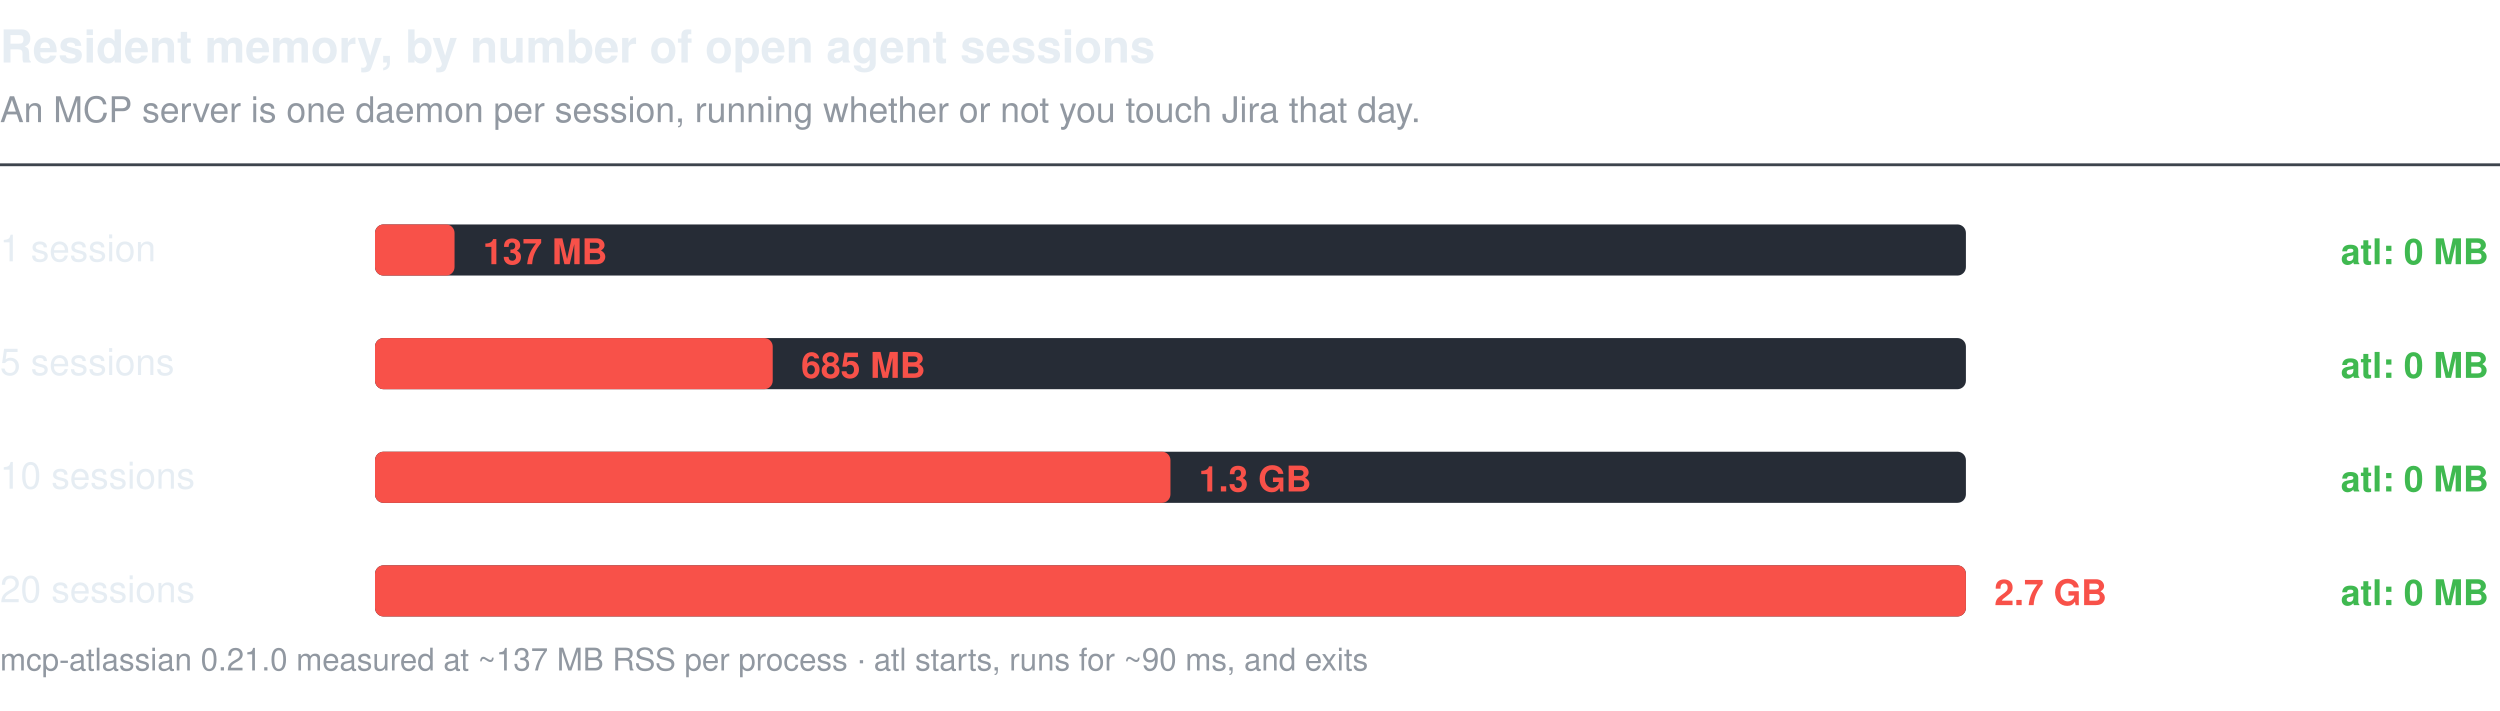
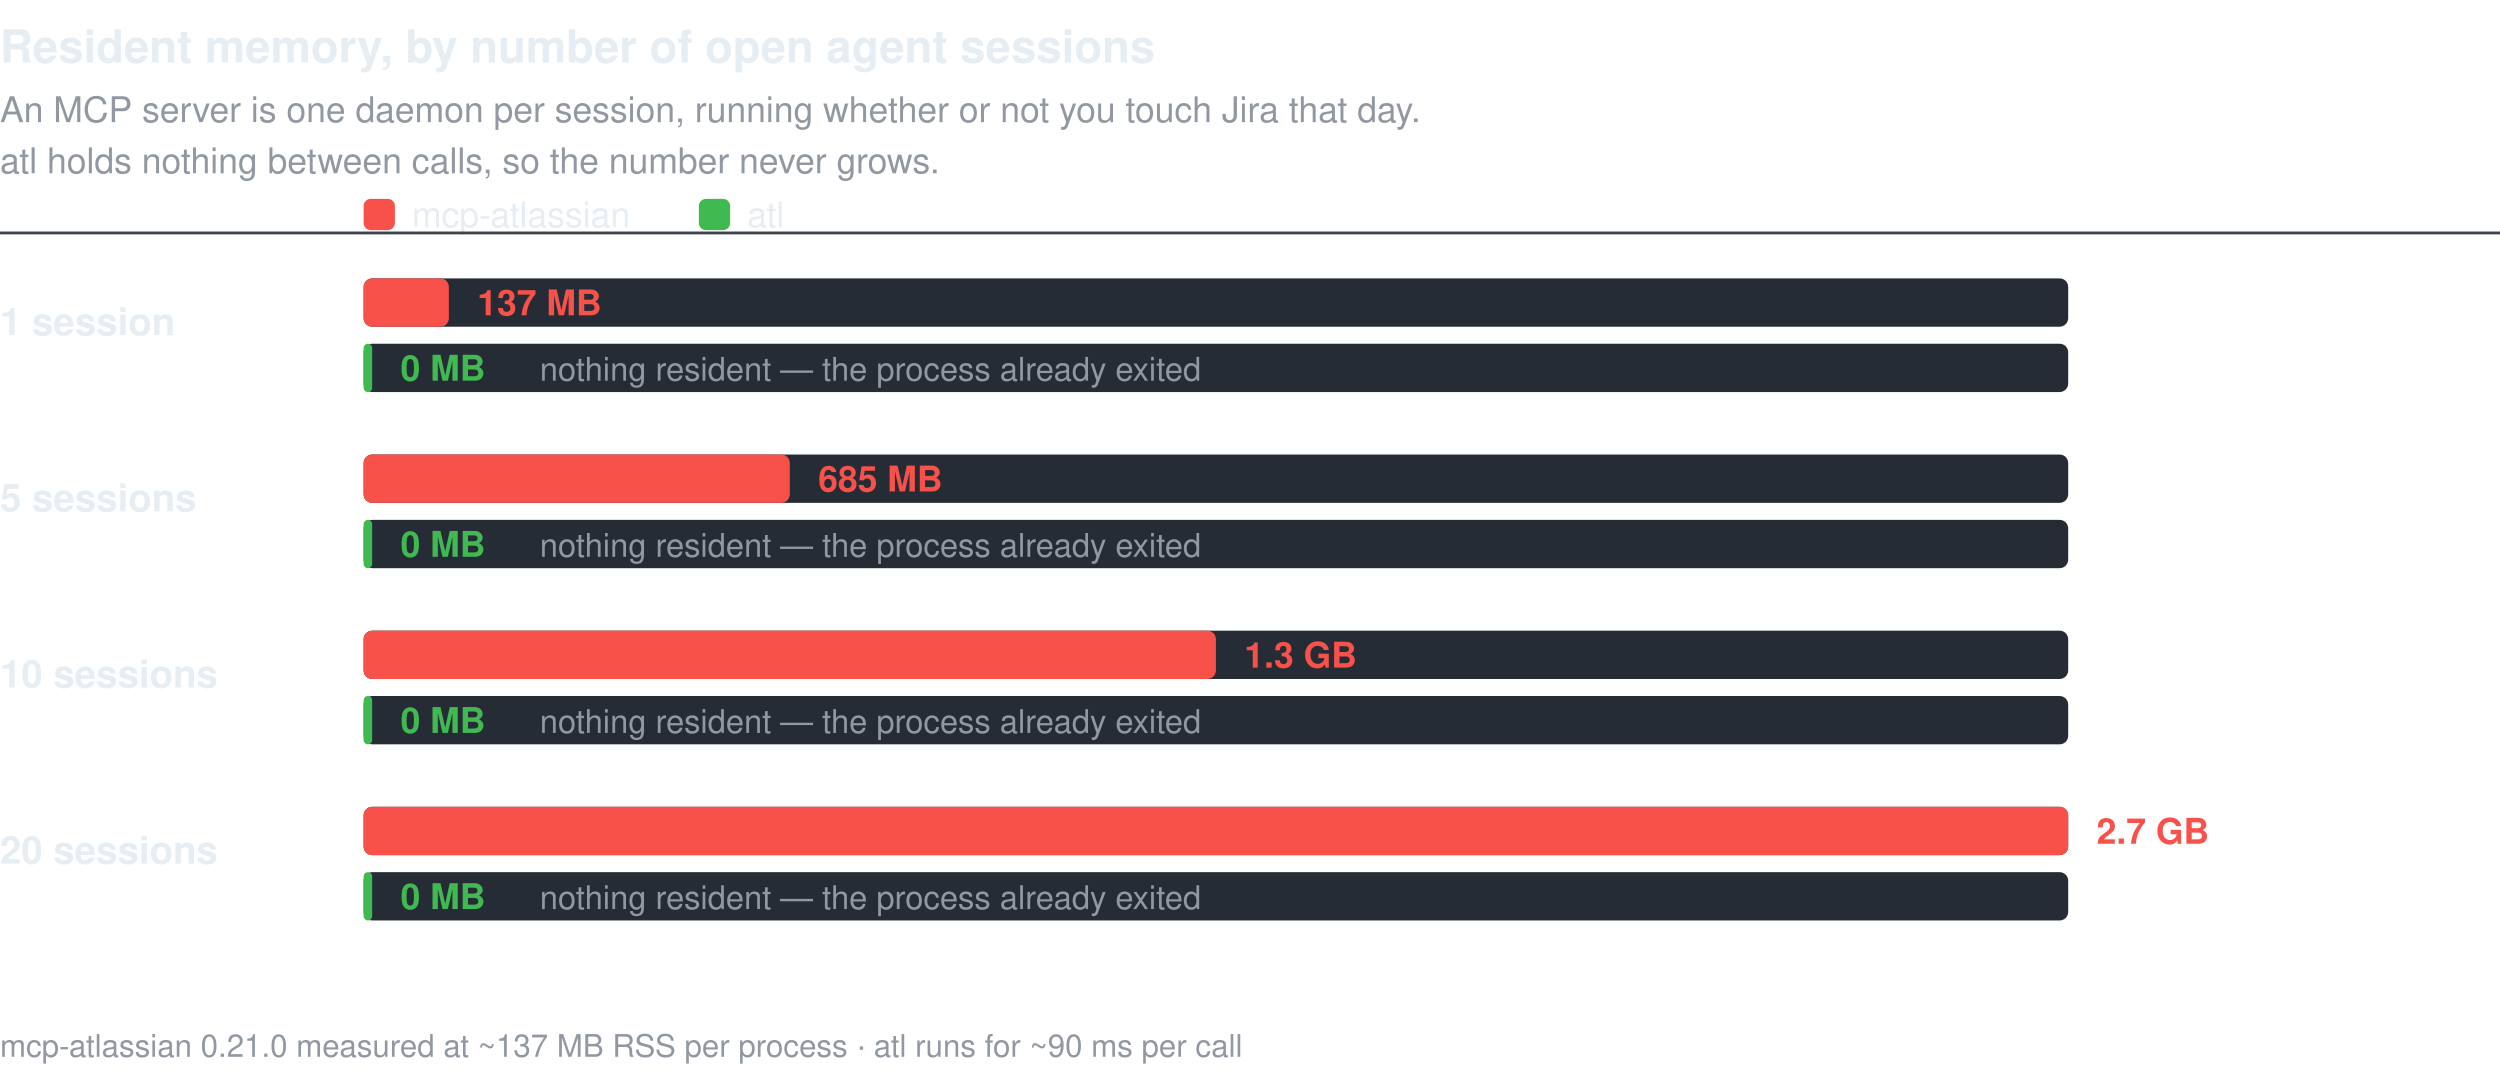
- <svg xmlns="http://www.w3.org/2000/svg" width="880" height="250" viewBox="0 0 880 250" font-family="-apple-system,BlinkMacSystemFont,Segoe UI,Helvetica,Arial,sans-serif">
+ <svg xmlns="http://www.w3.org/2000/svg" width="880" height="384" viewBox="0 0 880 384" font-family="-apple-system,BlinkMacSystemFont,Segoe UI,Helvetica,Arial,sans-serif">
  <text x="0" y="22" font-size="16" font-weight="600" fill="#e6edf3">Resident memory, by number of open agent sessions</text>
  <text x="0" y="43" font-size="12.5" fill="#9198a1">An MCP server is one daemon per session, running whether or not you touch Jira that day.</text>
-   <line x1="0" y1="58" x2="880" y2="58" stroke="#3d444d" />
-   <text x="0" y="92" font-size="13" fill="#e6edf3">1 session</text>
-   <rect x="132" y="79" width="560" height="18" rx="3" fill="#262c36" />
-   <rect x="132" y="79" width="28.0" height="18" rx="3" fill="#f85149" />
-   <text x="170.0" y="93" font-size="12.5" fill="#f85149" font-weight="600">137 MB</text>
-   <text x="876" y="93" font-size="12.5" text-anchor="end" fill="#3fb950" font-weight="600">atl: 0 MB</text>
-   <text x="0" y="132" font-size="13" fill="#e6edf3">5 sessions</text>
-   <rect x="132" y="119" width="560" height="18" rx="3" fill="#262c36" />
-   <rect x="132" y="119" width="140.0" height="18" rx="3" fill="#f85149" />
-   <text x="282.0" y="133" font-size="12.5" fill="#f85149" font-weight="600">685 MB</text>
-   <text x="876" y="133" font-size="12.5" text-anchor="end" fill="#3fb950" font-weight="600">atl: 0 MB</text>
-   <text x="0" y="172" font-size="13" fill="#e6edf3">10 sessions</text>
-   <rect x="132" y="159" width="560" height="18" rx="3" fill="#262c36" />
-   <rect x="132" y="159" width="280.0" height="18" rx="3" fill="#f85149" />
-   <text x="422.0" y="173" font-size="12.5" fill="#f85149" font-weight="600">1.3 GB</text>
-   <text x="876" y="173" font-size="12.5" text-anchor="end" fill="#3fb950" font-weight="600">atl: 0 MB</text>
-   <text x="0" y="212" font-size="13" fill="#e6edf3">20 sessions</text>
-   <rect x="132" y="199" width="560" height="18" rx="3" fill="#262c36" />
-   <rect x="132" y="199" width="560.0" height="18" rx="3" fill="#f85149" />
-   <text x="702.0" y="213" font-size="12.5" fill="#f85149" font-weight="600">2.7 GB</text>
-   <text x="876" y="213" font-size="12.5" text-anchor="end" fill="#3fb950" font-weight="600">atl: 0 MB</text>
-   <text x="0" y="236" font-size="11" fill="#9198a1">mcp-atlassian 0.21.0 measured at ~137 MB RSS per process · atl starts, runs for ~90 ms, and exits</text>
+   <text x="0" y="61" font-size="12.5" fill="#9198a1">atl holds nothing between calls, so the number never grows.</text>
+   <rect x="128" y="70" width="11" height="11" rx="2.5" fill="#f85149" />
+   <text x="145" y="80" font-size="12.5" fill="#e6edf3">mcp-atlassian</text>
+   <rect x="246" y="70" width="11" height="11" rx="2.5" fill="#3fb950" />
+   <text x="263" y="80" font-size="12.5" fill="#e6edf3">atl</text>
+   <line x1="0" y1="82" x2="880" y2="82" stroke="#3d444d" />
+   <text x="0" y="118" font-size="13.5" font-weight="600" fill="#e6edf3">1 session</text>
+   <rect x="128" y="98" width="600" height="17" rx="3" fill="#262c36" />
+   <rect x="128" y="98" width="30.0" height="17" rx="3" fill="#f85149" />
+   <text x="168.0" y="111" font-size="12.5" font-weight="600" fill="#f85149">137 MB</text>
+   <rect x="128" y="121" width="600" height="17" rx="3" fill="#262c36" />
+   <rect x="128" y="121" width="3" height="17" rx="1.5" fill="#3fb950" />
+   <text x="141" y="134" font-size="12.5" font-weight="600" fill="#3fb950">0 MB</text>
+   <text x="190" y="134" font-size="11.5" fill="#9198a1">nothing resident — the process already exited</text>
+   <text x="0" y="180" font-size="13.5" font-weight="600" fill="#e6edf3">5 sessions</text>
+   <rect x="128" y="160" width="600" height="17" rx="3" fill="#262c36" />
+   <rect x="128" y="160" width="150.0" height="17" rx="3" fill="#f85149" />
+   <text x="288.0" y="173" font-size="12.5" font-weight="600" fill="#f85149">685 MB</text>
+   <rect x="128" y="183" width="600" height="17" rx="3" fill="#262c36" />
+   <rect x="128" y="183" width="3" height="17" rx="1.5" fill="#3fb950" />
+   <text x="141" y="196" font-size="12.5" font-weight="600" fill="#3fb950">0 MB</text>
+   <text x="190" y="196" font-size="11.5" fill="#9198a1">nothing resident — the process already exited</text>
+   <text x="0" y="242" font-size="13.5" font-weight="600" fill="#e6edf3">10 sessions</text>
+   <rect x="128" y="222" width="600" height="17" rx="3" fill="#262c36" />
+   <rect x="128" y="222" width="300.0" height="17" rx="3" fill="#f85149" />
+   <text x="438.0" y="235" font-size="12.5" font-weight="600" fill="#f85149">1.3 GB</text>
+   <rect x="128" y="245" width="600" height="17" rx="3" fill="#262c36" />
+   <rect x="128" y="245" width="3" height="17" rx="1.5" fill="#3fb950" />
+   <text x="141" y="258" font-size="12.5" font-weight="600" fill="#3fb950">0 MB</text>
+   <text x="190" y="258" font-size="11.5" fill="#9198a1">nothing resident — the process already exited</text>
+   <text x="0" y="304" font-size="13.5" font-weight="600" fill="#e6edf3">20 sessions</text>
+   <rect x="128" y="284" width="600" height="17" rx="3" fill="#262c36" />
+   <rect x="128" y="284" width="600.0" height="17" rx="3" fill="#f85149" />
+   <text x="738.0" y="297" font-size="12.5" font-weight="600" fill="#f85149">2.7 GB</text>
+   <rect x="128" y="307" width="600" height="17" rx="3" fill="#262c36" />
+   <rect x="128" y="307" width="3" height="17" rx="1.5" fill="#3fb950" />
+   <text x="141" y="320" font-size="12.5" font-weight="600" fill="#3fb950">0 MB</text>
+   <text x="190" y="320" font-size="11.5" fill="#9198a1">nothing resident — the process already exited</text>
+   <text x="0" y="372" font-size="11" fill="#9198a1">mcp-atlassian 0.21.0 measured at ~137 MB RSS per process · atl runs for ~90 ms per call</text>
</svg>
